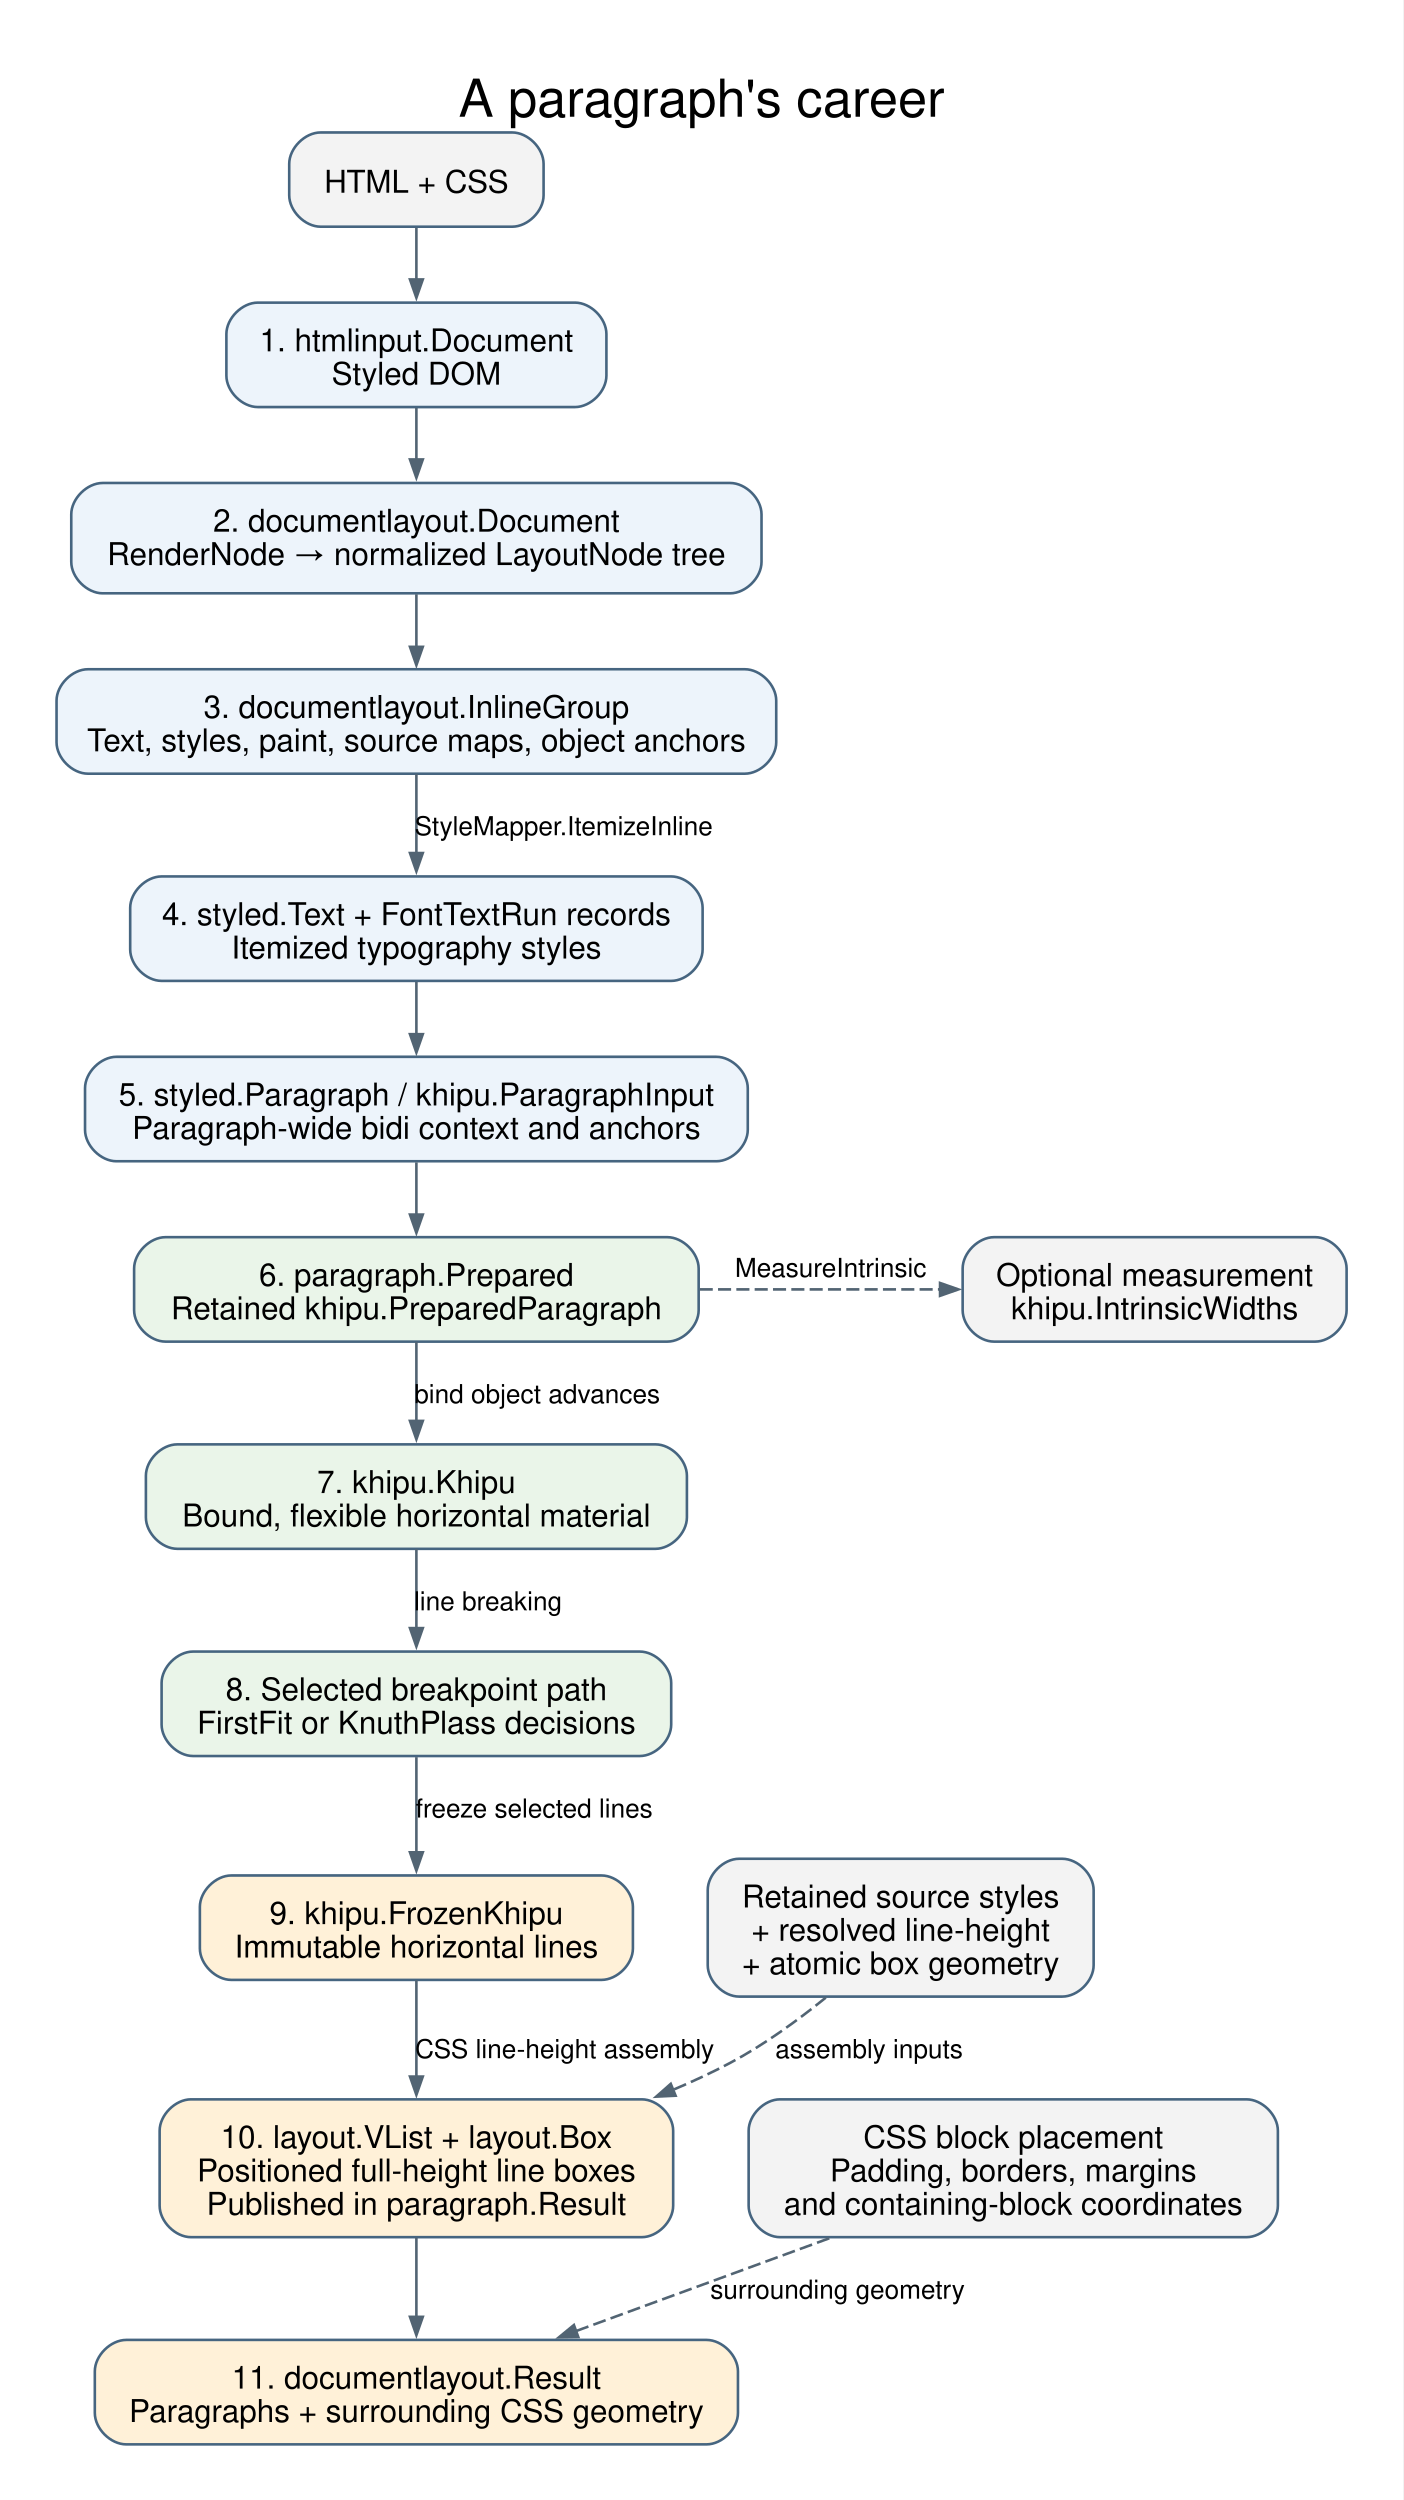
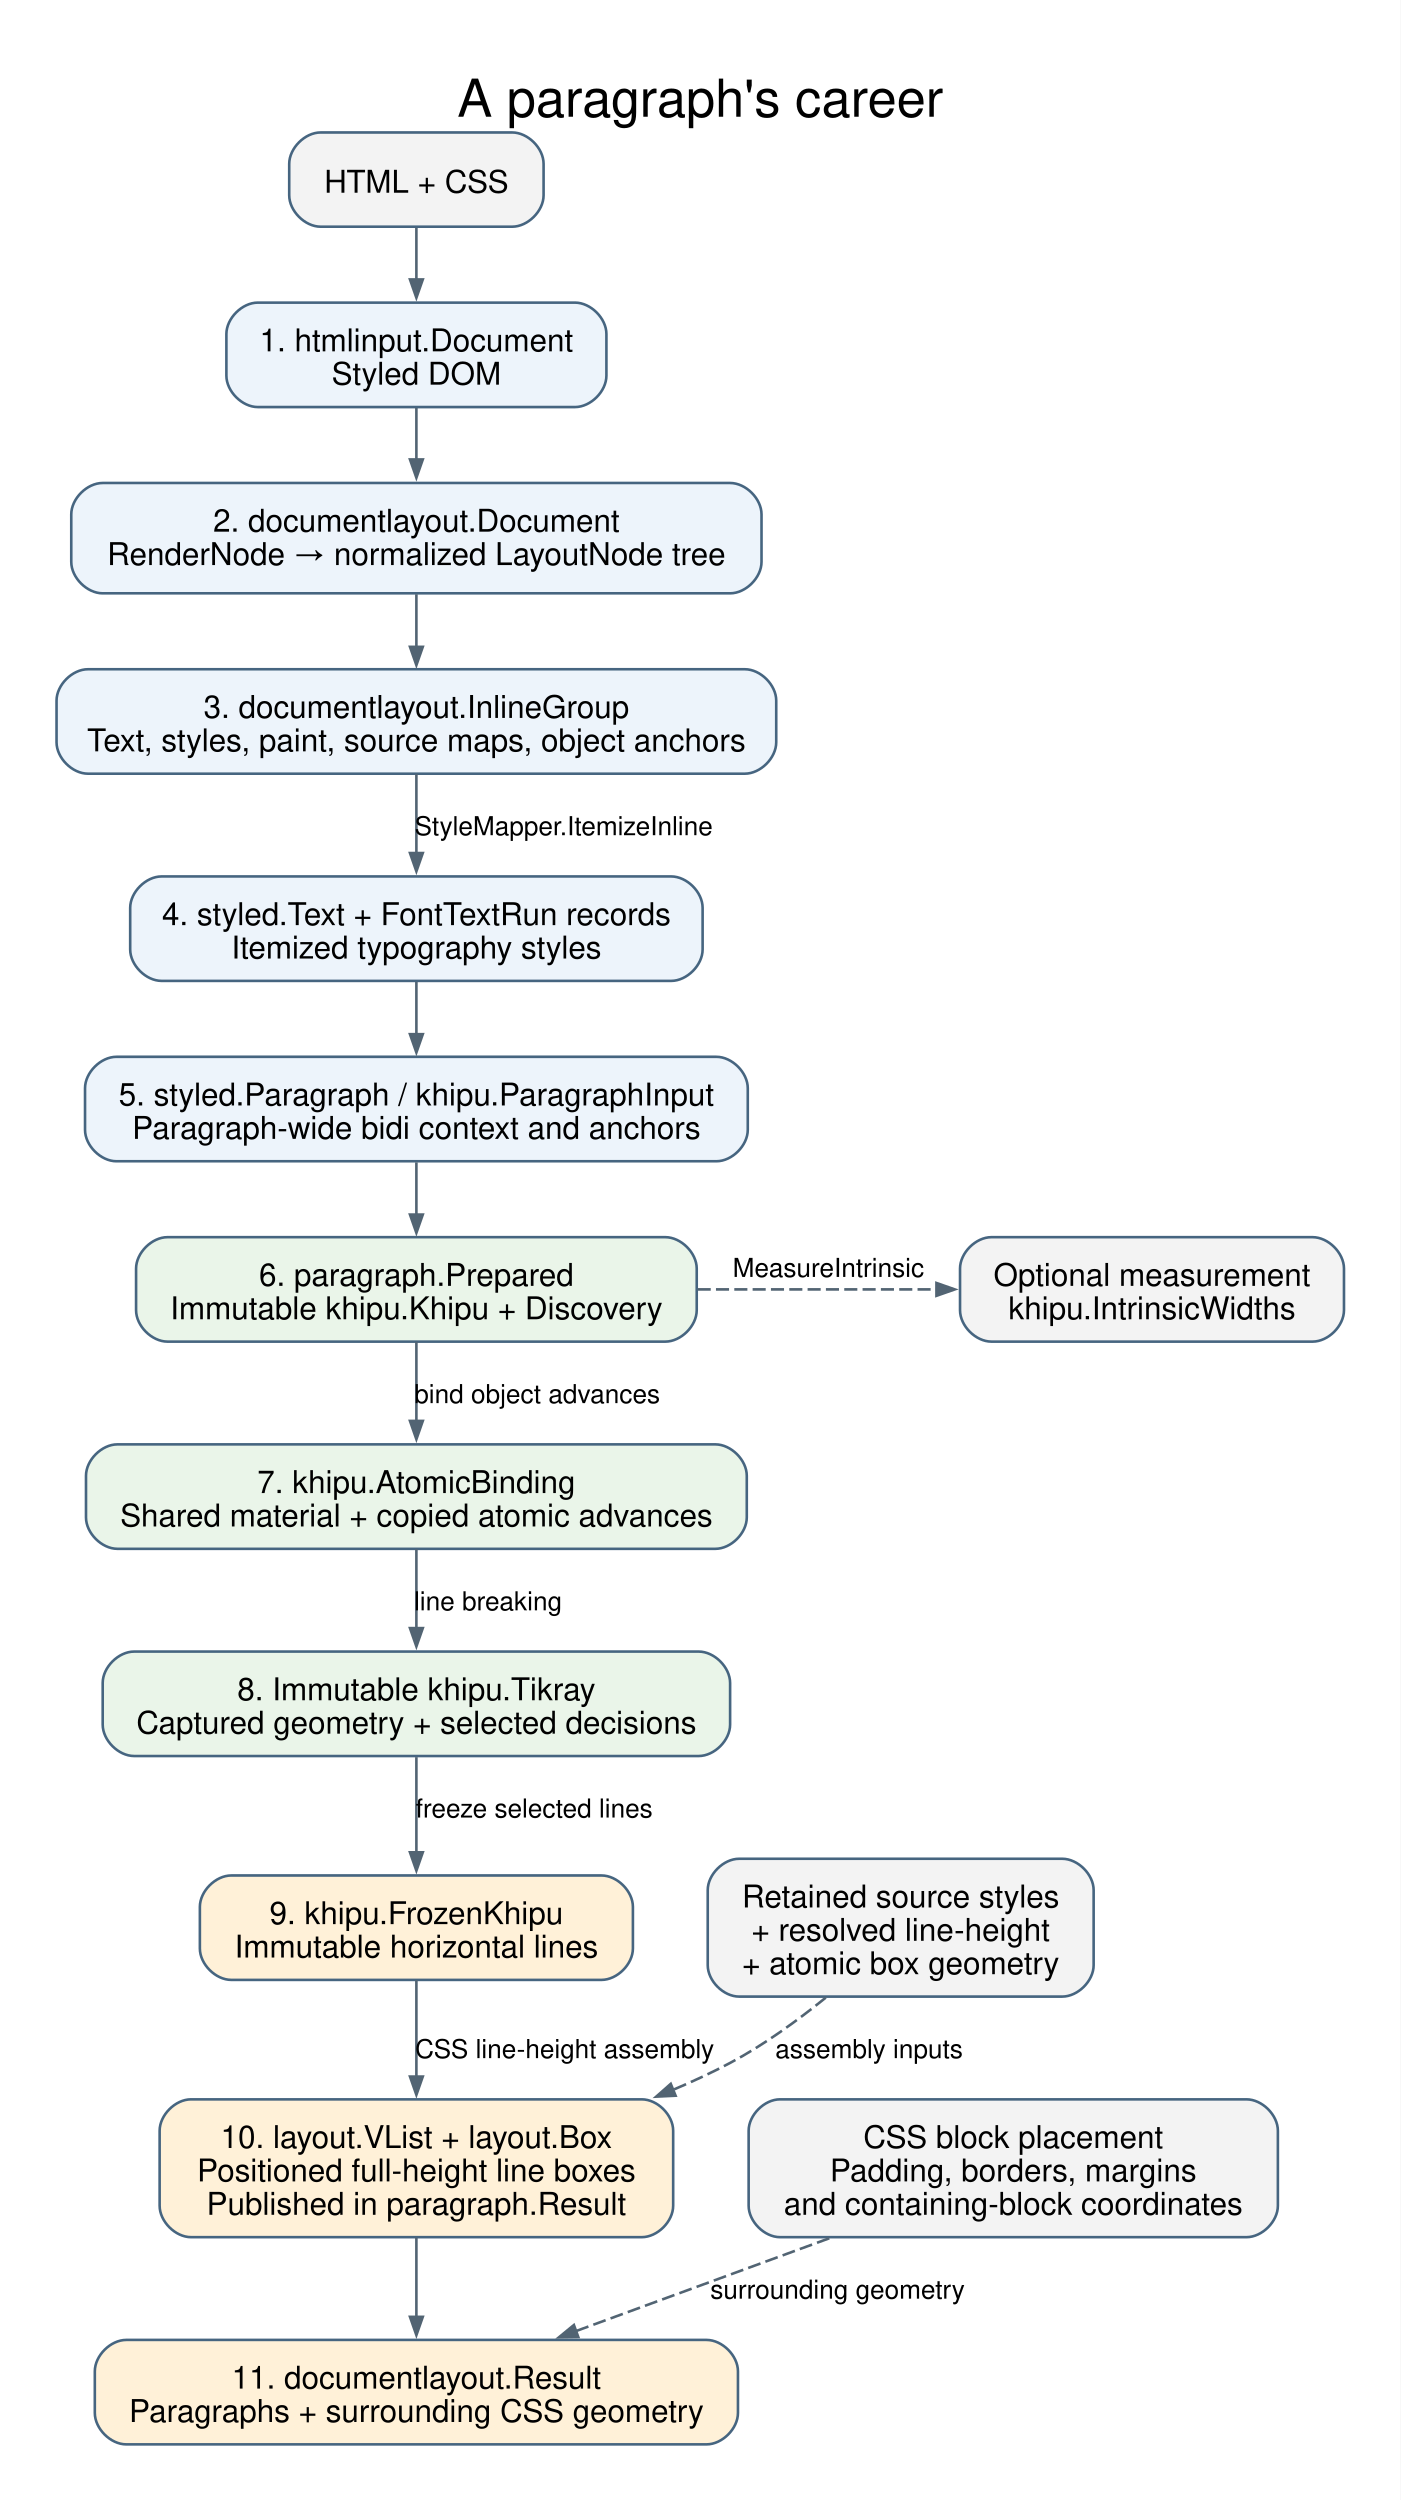
- <svg xmlns="http://www.w3.org/2000/svg" width="536pt" height="955pt" viewBox="0.00 0.00 536.00 955.00">
+ <svg xmlns="http://www.w3.org/2000/svg" width="535pt" height="955pt" viewBox="0.00 0.00 535.00 955.00">
  <g id="graph0" class="graph" transform="scale(1 1) rotate(0) translate(21.6 933.75)">
-     <polygon fill="white" stroke="none" points="-21.6,21.6 -21.6,-933.75 514.4,-933.75 514.4,21.6 -21.6,21.6" />
-     <text xml:space="preserve" text-anchor="middle" x="246.4" y="-889.15" font-family="Helvetica,sans-Serif" font-size="20.00">A paragraph's career</text>
+     <polygon fill="white" stroke="none" points="-21.6,21.6 -21.6,-933.75 513.4,-933.75 513.4,21.6 -21.6,21.6" />
+     <text xml:space="preserve" text-anchor="middle" x="245.9" y="-889.15" font-family="Helvetica,sans-Serif" font-size="20.00">A paragraph's career</text>
    <g id="node1" class="node">
      <path fill="#f3f3f3" stroke="#466580" d="M174.05,-883.15C174.05,-883.15 100.88,-883.15 100.88,-883.15 94.88,-883.15 88.88,-877.15 88.88,-871.15 88.88,-871.15 88.88,-859.15 88.88,-859.15 88.88,-853.15 94.88,-847.15 100.88,-847.15 100.88,-847.15 174.05,-847.15 174.05,-847.15 180.05,-847.15 186.05,-853.15 186.05,-859.15 186.05,-859.15 186.05,-871.15 186.05,-871.15 186.05,-877.15 180.05,-883.15 174.05,-883.15" />
      <text xml:space="preserve" text-anchor="middle" x="137.46" y="-860.13" font-family="Helvetica,sans-Serif" font-size="12.00">HTML + CSS</text>
    </g>
    <g id="node2" class="node">
      <path fill="#edf4fb" stroke="#466580" d="M198.05,-818.15C198.05,-818.15 76.88,-818.15 76.88,-818.15 70.88,-818.15 64.88,-812.15 64.88,-806.15 64.88,-806.15 64.88,-790.25 64.88,-790.25 64.88,-784.25 70.88,-778.25 76.88,-778.25 76.88,-778.25 198.05,-778.25 198.05,-778.25 204.05,-778.25 210.05,-784.25 210.05,-790.25 210.05,-790.25 210.05,-806.15 210.05,-806.15 210.05,-812.15 204.05,-818.15 198.05,-818.15" />
      <text xml:space="preserve" text-anchor="middle" x="137.46" y="-799.55" font-family="Helvetica,sans-Serif" font-size="12.00">1. htmlinput.Document</text>
      <text xml:space="preserve" text-anchor="middle" x="137.46" y="-786.8" font-family="Helvetica,sans-Serif" font-size="12.00">Styled DOM</text>
    </g>
    <g id="edge1" class="edge">
      <path fill="none" stroke="#526473" d="M137.46,-846.74C137.46,-840.61 137.46,-833.57 137.46,-826.8" />
      <polygon fill="#526473" stroke="#526473" points="139.91,-827 137.46,-820 135.01,-827 139.91,-827" />
    </g>
    <g id="node3" class="node">
      <path fill="#edf4fb" stroke="#466580" d="M257.3,-749.25C257.3,-749.25 17.63,-749.25 17.63,-749.25 11.62,-749.25 5.62,-743.25 5.62,-737.25 5.62,-737.25 5.62,-719.1 5.62,-719.1 5.62,-713.1 11.62,-707.1 17.62,-707.1 17.62,-707.1 257.3,-707.1 257.3,-707.1 263.3,-707.1 269.3,-713.1 269.3,-719.1 269.3,-719.1 269.3,-737.25 269.3,-737.25 269.3,-743.25 263.3,-749.25 257.3,-749.25" />
      <text xml:space="preserve" text-anchor="middle" x="137.46" y="-730.65" font-family="Helvetica,sans-Serif" font-size="12.00">2. documentlayout.Document</text>
      <text xml:space="preserve" text-anchor="middle" x="137.46" y="-717.9" font-family="Helvetica,sans-Serif" font-size="12.00">RenderNode → normalized LayoutNode tree</text>
    </g>
    <g id="edge2" class="edge">
      <path fill="none" stroke="#526473" d="M137.46,-777.89C137.46,-771.7 137.46,-764.71 137.46,-758" />
      <polygon fill="#526473" stroke="#526473" points="139.91,-758.24 137.46,-751.24 135.01,-758.24 139.91,-758.24" />
    </g>
    <g id="node4" class="node">
      <path fill="#edf4fb" stroke="#466580" d="M262.92,-678.1C262.92,-678.1 12,-678.1 12,-678.1 6,-678.1 0,-672.1 0,-666.1 0,-666.1 0,-650.2 0,-650.2 0,-644.2 6,-638.2 12,-638.2 12,-638.2 262.92,-638.2 262.92,-638.2 268.92,-638.2 274.92,-644.2 274.92,-650.2 274.92,-650.2 274.92,-666.1 274.92,-666.1 274.92,-672.1 268.92,-678.1 262.92,-678.1" />
      <text xml:space="preserve" text-anchor="middle" x="137.46" y="-659.5" font-family="Helvetica,sans-Serif" font-size="12.00">3. documentlayout.InlineGroup</text>
      <text xml:space="preserve" text-anchor="middle" x="137.46" y="-646.75" font-family="Helvetica,sans-Serif" font-size="12.00">Text, styles, paint, source maps, object anchors</text>
    </g>
    <g id="edge3" class="edge">
      <path fill="none" stroke="#526473" d="M137.46,-706.77C137.46,-700.38 137.46,-693.23 137.46,-686.45" />
      <polygon fill="#526473" stroke="#526473" points="139.91,-686.66 137.46,-679.66 135.01,-686.66 139.91,-686.66" />
    </g>
    <g id="node5" class="node">
      <path fill="#edf4fb" stroke="#466580" d="M234.8,-598.95C234.8,-598.95 40.12,-598.95 40.12,-598.95 34.13,-598.95 28.13,-592.95 28.13,-586.95 28.13,-586.95 28.13,-571.05 28.13,-571.05 28.13,-565.05 34.13,-559.05 40.13,-559.05 40.13,-559.05 234.8,-559.05 234.8,-559.05 240.8,-559.05 246.8,-565.05 246.8,-571.05 246.8,-571.05 246.8,-586.95 246.8,-586.95 246.8,-592.95 240.8,-598.95 234.8,-598.95" />
      <text xml:space="preserve" text-anchor="middle" x="137.46" y="-580.35" font-family="Helvetica,sans-Serif" font-size="12.00">4. styled.Text + FontTextRun records</text>
      <text xml:space="preserve" text-anchor="middle" x="137.46" y="-567.6" font-family="Helvetica,sans-Serif" font-size="12.00">Itemized typography styles</text>
    </g>
    <g id="edge4" class="edge">
      <path fill="none" stroke="#526473" d="M137.46,-638.08C137.46,-628.97 137.46,-617.89 137.46,-607.86" />
      <polygon fill="#526473" stroke="#526473" points="139.91,-607.9 137.46,-600.9 135.01,-607.9 139.91,-607.9" />
      <text xml:space="preserve" text-anchor="middle" x="193.71" y="-614.7" font-family="Helvetica,sans-Serif" font-size="10.00">StyleMapper.ItemizeInline</text>
    </g>
    <g id="node6" class="node">
      <path fill="#edf4fb" stroke="#466580" d="M252.05,-530.05C252.05,-530.05 22.88,-530.05 22.88,-530.05 16.88,-530.05 10.88,-524.05 10.88,-518.05 10.88,-518.05 10.88,-502.15 10.88,-502.15 10.88,-496.15 16.88,-490.15 22.88,-490.15 22.88,-490.15 252.05,-490.15 252.05,-490.15 258.05,-490.15 264.05,-496.15 264.05,-502.15 264.05,-502.15 264.05,-518.05 264.05,-518.05 264.05,-524.05 258.05,-530.05 252.05,-530.05" />
      <text xml:space="preserve" text-anchor="middle" x="137.46" y="-511.45" font-family="Helvetica,sans-Serif" font-size="12.00">5. styled.Paragraph / khipu.ParagraphInput</text>
      <text xml:space="preserve" text-anchor="middle" x="137.46" y="-498.7" font-family="Helvetica,sans-Serif" font-size="12.00">Paragraph-wide bidi context and anchors</text>
    </g>
    <g id="edge5" class="edge">
      <path fill="none" stroke="#526473" d="M137.46,-558.65C137.46,-552.35 137.46,-545.24 137.46,-538.48" />
      <polygon fill="#526473" stroke="#526473" points="139.91,-538.69 137.46,-531.69 135.01,-538.69 139.91,-538.69" />
    </g>
    <g id="node7" class="node">
-       <path fill="#eaf5e9" stroke="#466580" d="M233.29,-461.15C233.29,-461.15 41.63,-461.15 41.63,-461.15 35.63,-461.15 29.63,-455.15 29.63,-449.15 29.63,-449.15 29.63,-433.25 29.63,-433.25 29.63,-427.25 35.63,-421.25 41.63,-421.25 41.63,-421.25 233.29,-421.25 233.29,-421.25 239.29,-421.25 245.29,-427.25 245.29,-433.25 245.29,-433.25 245.29,-449.15 245.29,-449.15 245.29,-455.15 239.29,-461.15 233.29,-461.15" />
+       <path fill="#eaf5e9" stroke="#466580" d="M232.55,-461.15C232.55,-461.15 42.38,-461.15 42.38,-461.15 36.38,-461.15 30.38,-455.15 30.38,-449.15 30.38,-449.15 30.38,-433.25 30.38,-433.25 30.38,-427.25 36.38,-421.25 42.38,-421.25 42.38,-421.25 232.55,-421.25 232.55,-421.25 238.55,-421.25 244.55,-427.25 244.55,-433.25 244.55,-433.25 244.55,-449.15 244.55,-449.15 244.55,-455.15 238.55,-461.15 232.55,-461.15" />
      <text xml:space="preserve" text-anchor="middle" x="137.46" y="-442.55" font-family="Helvetica,sans-Serif" font-size="12.00">6. paragraph.Prepared</text>
-       <text xml:space="preserve" text-anchor="middle" x="137.46" y="-429.8" font-family="Helvetica,sans-Serif" font-size="12.00">Retained khipu.PreparedParagraph</text>
+       <text xml:space="preserve" text-anchor="middle" x="137.46" y="-429.8" font-family="Helvetica,sans-Serif" font-size="12.00">Immutable khipu.Khipu + Discovery</text>
    </g>
    <g id="edge6" class="edge">
      <path fill="none" stroke="#526473" d="M137.46,-489.75C137.46,-483.45 137.46,-476.34 137.46,-469.58" />
      <polygon fill="#526473" stroke="#526473" points="139.91,-469.79 137.46,-462.79 135.01,-469.79 139.91,-469.79" />
    </g>
    <g id="node8" class="node">
-       <path fill="#eaf5e9" stroke="#466580" d="M228.8,-382C228.8,-382 46.12,-382 46.12,-382 40.12,-382 34.13,-376 34.13,-370 34.13,-370 34.13,-354.1 34.13,-354.1 34.13,-348.1 40.13,-342.1 46.13,-342.1 46.13,-342.1 228.8,-342.1 228.8,-342.1 234.8,-342.1 240.8,-348.1 240.8,-354.1 240.8,-354.1 240.8,-370 240.8,-370 240.8,-376 234.8,-382 228.8,-382" />
-       <text xml:space="preserve" text-anchor="middle" x="137.46" y="-363.4" font-family="Helvetica,sans-Serif" font-size="12.00">7. khipu.Khipu</text>
-       <text xml:space="preserve" text-anchor="middle" x="137.46" y="-350.65" font-family="Helvetica,sans-Serif" font-size="12.00">Bound, flexible horizontal material</text>
+       <path fill="#eaf5e9" stroke="#466580" d="M251.67,-382C251.67,-382 23.25,-382 23.25,-382 17.25,-382 11.25,-376 11.25,-370 11.25,-370 11.25,-354.1 11.25,-354.1 11.25,-348.1 17.25,-342.1 23.25,-342.1 23.25,-342.1 251.67,-342.1 251.67,-342.1 257.67,-342.1 263.67,-348.1 263.67,-354.1 263.67,-354.1 263.67,-370 263.67,-370 263.67,-376 257.67,-382 251.67,-382" />
+       <text xml:space="preserve" text-anchor="middle" x="137.46" y="-363.4" font-family="Helvetica,sans-Serif" font-size="12.00">7. khipu.AtomicBinding</text>
+       <text xml:space="preserve" text-anchor="middle" x="137.46" y="-350.65" font-family="Helvetica,sans-Serif" font-size="12.00">Shared material + copied atomic advances</text>
    </g>
    <g id="edge7" class="edge">
      <path fill="none" stroke="#526473" d="M137.46,-421.13C137.46,-412.02 137.46,-400.94 137.46,-390.91" />
      <polygon fill="#526473" stroke="#526473" points="139.91,-390.95 137.46,-383.95 135.01,-390.95 139.91,-390.95" />
      <text xml:space="preserve" text-anchor="middle" x="183.59" y="-397.75" font-family="Helvetica,sans-Serif" font-size="10.00">bind object advances</text>
    </g>
    <g id="node13" class="node">
-       <path fill="#f3f3f3" stroke="#466580" d="M480.8,-461.15C480.8,-461.15 358.13,-461.15 358.13,-461.15 352.13,-461.15 346.13,-455.15 346.13,-449.15 346.13,-449.15 346.13,-433.25 346.13,-433.25 346.13,-427.25 352.13,-421.25 358.13,-421.25 358.13,-421.25 480.8,-421.25 480.8,-421.25 486.8,-421.25 492.8,-427.25 492.8,-433.25 492.8,-433.25 492.8,-449.15 492.8,-449.15 492.8,-455.15 486.8,-461.15 480.8,-461.15" />
-       <text xml:space="preserve" text-anchor="middle" x="419.46" y="-442.55" font-family="Helvetica,sans-Serif" font-size="12.00">Optional measurement</text>
-       <text xml:space="preserve" text-anchor="middle" x="419.46" y="-429.8" font-family="Helvetica,sans-Serif" font-size="12.00">khipu.IntrinsicWidths</text>
+       <path fill="#f3f3f3" stroke="#466580" d="M479.8,-461.15C479.8,-461.15 357.13,-461.15 357.13,-461.15 351.13,-461.15 345.13,-455.15 345.13,-449.15 345.13,-449.15 345.13,-433.25 345.13,-433.25 345.13,-427.25 351.13,-421.25 357.13,-421.25 357.13,-421.25 479.8,-421.25 479.8,-421.25 485.8,-421.25 491.8,-427.25 491.8,-433.25 491.8,-433.25 491.8,-449.15 491.8,-449.15 491.8,-455.15 485.8,-461.15 479.8,-461.15" />
+       <text xml:space="preserve" text-anchor="middle" x="418.46" y="-442.55" font-family="Helvetica,sans-Serif" font-size="12.00">Optional measurement</text>
+       <text xml:space="preserve" text-anchor="middle" x="418.46" y="-429.8" font-family="Helvetica,sans-Serif" font-size="12.00">khipu.IntrinsicWidths</text>
    </g>
    <g id="edge12" class="edge">
-       <path fill="none" stroke="#526473" stroke-dasharray="5,2" d="M245.68,-441.2C276.22,-441.2 308.92,-441.2 337.63,-441.2" />
-       <polygon fill="#526473" stroke="#526473" points="337.5,-443.65 344.5,-441.2 337.5,-438.75 337.5,-443.65" />
-       <text xml:space="preserve" text-anchor="middle" x="295.71" y="-445.95" font-family="Helvetica,sans-Serif" font-size="10.00">MeasureIntrinsic</text>
+       <path fill="none" stroke="#526473" stroke-dasharray="5,2" d="M244.9,-441.2C275.22,-441.2 307.71,-441.2 336.29,-441.2" />
+       <polygon fill="#526473" stroke="#526473" points="336.12,-443.65 343.12,-441.2 336.12,-438.75 336.12,-443.65" />
+       <text xml:space="preserve" text-anchor="middle" x="294.84" y="-445.95" font-family="Helvetica,sans-Serif" font-size="10.00">MeasureIntrinsic</text>
    </g>
    <g id="node9" class="node">
-       <path fill="#eaf5e9" stroke="#466580" d="M222.8,-302.85C222.8,-302.85 52.13,-302.85 52.13,-302.85 46.12,-302.85 40.13,-296.85 40.13,-290.85 40.13,-290.85 40.13,-274.95 40.13,-274.95 40.13,-268.95 46.13,-262.95 52.13,-262.95 52.13,-262.95 222.8,-262.95 222.8,-262.95 228.8,-262.95 234.8,-268.95 234.8,-274.95 234.8,-274.95 234.8,-290.85 234.8,-290.85 234.8,-296.85 228.8,-302.85 222.8,-302.85" />
-       <text xml:space="preserve" text-anchor="middle" x="137.46" y="-284.25" font-family="Helvetica,sans-Serif" font-size="12.00">8. Selected breakpoint path</text>
-       <text xml:space="preserve" text-anchor="middle" x="137.46" y="-271.5" font-family="Helvetica,sans-Serif" font-size="12.00">FirstFit or KnuthPlass decisions</text>
+       <path fill="#eaf5e9" stroke="#466580" d="M245.3,-302.85C245.3,-302.85 29.63,-302.85 29.63,-302.85 23.63,-302.85 17.63,-296.85 17.63,-290.85 17.63,-290.85 17.63,-274.95 17.63,-274.95 17.63,-268.95 23.63,-262.95 29.63,-262.95 29.63,-262.95 245.3,-262.95 245.3,-262.95 251.3,-262.95 257.3,-268.95 257.3,-274.95 257.3,-274.95 257.3,-290.85 257.3,-290.85 257.3,-296.85 251.3,-302.85 245.3,-302.85" />
+       <text xml:space="preserve" text-anchor="middle" x="137.46" y="-284.25" font-family="Helvetica,sans-Serif" font-size="12.00">8. Immutable khipu.Tikray</text>
+       <text xml:space="preserve" text-anchor="middle" x="137.46" y="-271.5" font-family="Helvetica,sans-Serif" font-size="12.00">Captured geometry + selected decisions</text>
    </g>
    <g id="edge8" class="edge">
      <path fill="none" stroke="#526473" d="M137.46,-341.98C137.46,-332.87 137.46,-321.79 137.46,-311.76" />
      <polygon fill="#526473" stroke="#526473" points="139.91,-311.8 137.46,-304.8 135.01,-311.8 139.91,-311.8" />
      <text xml:space="preserve" text-anchor="middle" x="164.84" y="-318.6" font-family="Helvetica,sans-Serif" font-size="10.00">line breaking</text>
    </g>
    <g id="node10" class="node">
      <path fill="#fff1d8" stroke="#466580" d="M208.17,-217.32C208.17,-217.32 66.75,-217.32 66.75,-217.32 60.75,-217.32 54.75,-211.32 54.75,-205.32 54.75,-205.32 54.75,-189.43 54.75,-189.43 54.75,-183.43 60.75,-177.43 66.75,-177.43 66.75,-177.43 208.17,-177.43 208.17,-177.43 214.17,-177.43 220.17,-183.43 220.17,-189.43 220.17,-189.43 220.17,-205.32 220.17,-205.32 220.17,-211.32 214.17,-217.32 208.17,-217.32" />
      <text xml:space="preserve" text-anchor="middle" x="137.46" y="-198.72" font-family="Helvetica,sans-Serif" font-size="12.00">9. khipu.FrozenKhipu</text>
      <text xml:space="preserve" text-anchor="middle" x="137.46" y="-185.97" font-family="Helvetica,sans-Serif" font-size="12.00">Immutable horizontal lines</text>
    </g>
    <g id="edge9" class="edge">
      <path fill="none" stroke="#526473" d="M137.46,-262.53C137.46,-251.67 137.46,-237.94 137.46,-225.98" />
      <polygon fill="#526473" stroke="#526473" points="139.91,-226.16 137.46,-219.16 135.01,-226.16 139.91,-226.16" />
      <text xml:space="preserve" text-anchor="middle" x="182.46" y="-239.45" font-family="Helvetica,sans-Serif" font-size="10.00">freeze selected lines</text>
    </g>
    <g id="node11" class="node">
      <path fill="#fff1d8" stroke="#466580" d="M223.55,-131.8C223.55,-131.8 51.38,-131.8 51.38,-131.8 45.38,-131.8 39.38,-125.8 39.38,-119.8 39.38,-119.8 39.38,-91.15 39.38,-91.15 39.38,-85.15 45.38,-79.15 51.38,-79.15 51.38,-79.15 223.55,-79.15 223.55,-79.15 229.55,-79.15 235.55,-85.15 235.55,-91.15 235.55,-91.15 235.55,-119.8 235.55,-119.8 235.55,-125.8 229.55,-131.8 223.55,-131.8" />
      <text xml:space="preserve" text-anchor="middle" x="137.46" y="-113.2" font-family="Helvetica,sans-Serif" font-size="12.00">10. layout.VList + layout.Box</text>
      <text xml:space="preserve" text-anchor="middle" x="137.46" y="-100.45" font-family="Helvetica,sans-Serif" font-size="12.00">Positioned full-height line boxes</text>
      <text xml:space="preserve" text-anchor="middle" x="137.46" y="-87.7" font-family="Helvetica,sans-Serif" font-size="12.00">Published in paragraph.Result</text>
    </g>
    <g id="edge10" class="edge">
      <path fill="none" stroke="#526473" d="M137.46,-177.31C137.46,-166.59 137.46,-152.89 137.46,-140.4" />
      <polygon fill="#526473" stroke="#526473" points="139.91,-140.51 137.46,-133.51 135.01,-140.51 139.91,-140.51" />
      <text xml:space="preserve" text-anchor="middle" x="194.09" y="-147.55" font-family="Helvetica,sans-Serif" font-size="10.00">CSS line-height assembly</text>
    </g>
    <g id="node12" class="node">
      <path fill="#fff1d8" stroke="#466580" d="M248.3,-39.9C248.3,-39.9 26.63,-39.9 26.63,-39.9 20.62,-39.9 14.62,-33.9 14.62,-27.9 14.62,-27.9 14.62,-12 14.62,-12 14.62,-6 20.62,0 26.62,0 26.62,0 248.3,0 248.3,0 254.3,0 260.3,-6 260.3,-12 260.3,-12 260.3,-27.9 260.3,-27.9 260.3,-33.9 254.3,-39.9 248.3,-39.9" />
      <text xml:space="preserve" text-anchor="middle" x="137.46" y="-21.3" font-family="Helvetica,sans-Serif" font-size="12.00">11. documentlayout.Result</text>
      <text xml:space="preserve" text-anchor="middle" x="137.46" y="-8.55" font-family="Helvetica,sans-Serif" font-size="12.00">Paragraphs + surrounding CSS geometry</text>
    </g>
    <g id="edge11" class="edge">
      <path fill="none" stroke="#526473" d="M137.46,-78.96C137.46,-69.31 137.46,-58.3 137.46,-48.47" />
      <polygon fill="#526473" stroke="#526473" points="139.91,-48.72 137.46,-41.72 135.01,-48.72 139.91,-48.72" />
    </g>
    <g id="node14" class="node">
      <path fill="#f3f3f3" stroke="#466580" d="M384.17,-223.7C384.17,-223.7 260.75,-223.7 260.75,-223.7 254.75,-223.7 248.75,-217.7 248.75,-211.7 248.75,-211.7 248.75,-183.05 248.75,-183.05 248.75,-177.05 254.75,-171.05 260.75,-171.05 260.75,-171.05 384.17,-171.05 384.17,-171.05 390.17,-171.05 396.17,-177.05 396.17,-183.05 396.17,-183.05 396.17,-211.7 396.17,-211.7 396.17,-217.7 390.17,-223.7 384.17,-223.7" />
      <text xml:space="preserve" text-anchor="middle" x="322.46" y="-205.1" font-family="Helvetica,sans-Serif" font-size="12.00">Retained source styles</text>
      <text xml:space="preserve" text-anchor="middle" x="322.46" y="-192.35" font-family="Helvetica,sans-Serif" font-size="12.00">+ resolved line-height</text>
      <text xml:space="preserve" text-anchor="middle" x="322.46" y="-179.6" font-family="Helvetica,sans-Serif" font-size="12.00">+ atomic box geometry</text>
    </g>
    <g id="edge13" class="edge">
      <path fill="none" stroke="#526473" stroke-dasharray="5,2" d="M293.85,-170.66C283.02,-161.89 270.21,-152.58 257.46,-145.8 250.42,-142.05 242.96,-138.58 235.34,-135.37" />
      <polygon fill="#526473" stroke="#526473" points="236.48,-133.19 229.07,-132.83 234.63,-137.73 236.48,-133.19" />
      <text xml:space="preserve" text-anchor="middle" x="310.38" y="-147.55" font-family="Helvetica,sans-Serif" font-size="10.00">assembly inputs</text>
    </g>
    <g id="node15" class="node">
      <path fill="#f3f3f3" stroke="#466580" d="M454.55,-131.8C454.55,-131.8 276.38,-131.8 276.38,-131.8 270.38,-131.8 264.38,-125.8 264.38,-119.8 264.38,-119.8 264.38,-91.15 264.38,-91.15 264.38,-85.15 270.38,-79.15 276.38,-79.15 276.38,-79.15 454.55,-79.15 454.55,-79.15 460.55,-79.15 466.55,-85.15 466.55,-91.15 466.55,-91.15 466.55,-119.8 466.55,-119.8 466.55,-125.8 460.55,-131.8 454.55,-131.8" />
      <text xml:space="preserve" text-anchor="middle" x="365.46" y="-113.2" font-family="Helvetica,sans-Serif" font-size="12.00">CSS block placement</text>
      <text xml:space="preserve" text-anchor="middle" x="365.46" y="-100.45" font-family="Helvetica,sans-Serif" font-size="12.00">Padding, borders, margins</text>
      <text xml:space="preserve" text-anchor="middle" x="365.46" y="-87.7" font-family="Helvetica,sans-Serif" font-size="12.00">and containing-block coordinates</text>
    </g>
    <g id="edge14" class="edge">
      <path fill="none" stroke="#526473" stroke-dasharray="5,2" d="M295.19,-78.73C264.2,-67.38 228.13,-54.17 198.31,-43.24" />
      <polygon fill="#526473" stroke="#526473" points="199.31,-41 191.9,-40.89 197.63,-45.6 199.31,-41" />
      <text xml:space="preserve" text-anchor="middle" x="298.34" y="-55.65" font-family="Helvetica,sans-Serif" font-size="10.00">surrounding geometry</text>
    </g>
  </g>
</svg>
